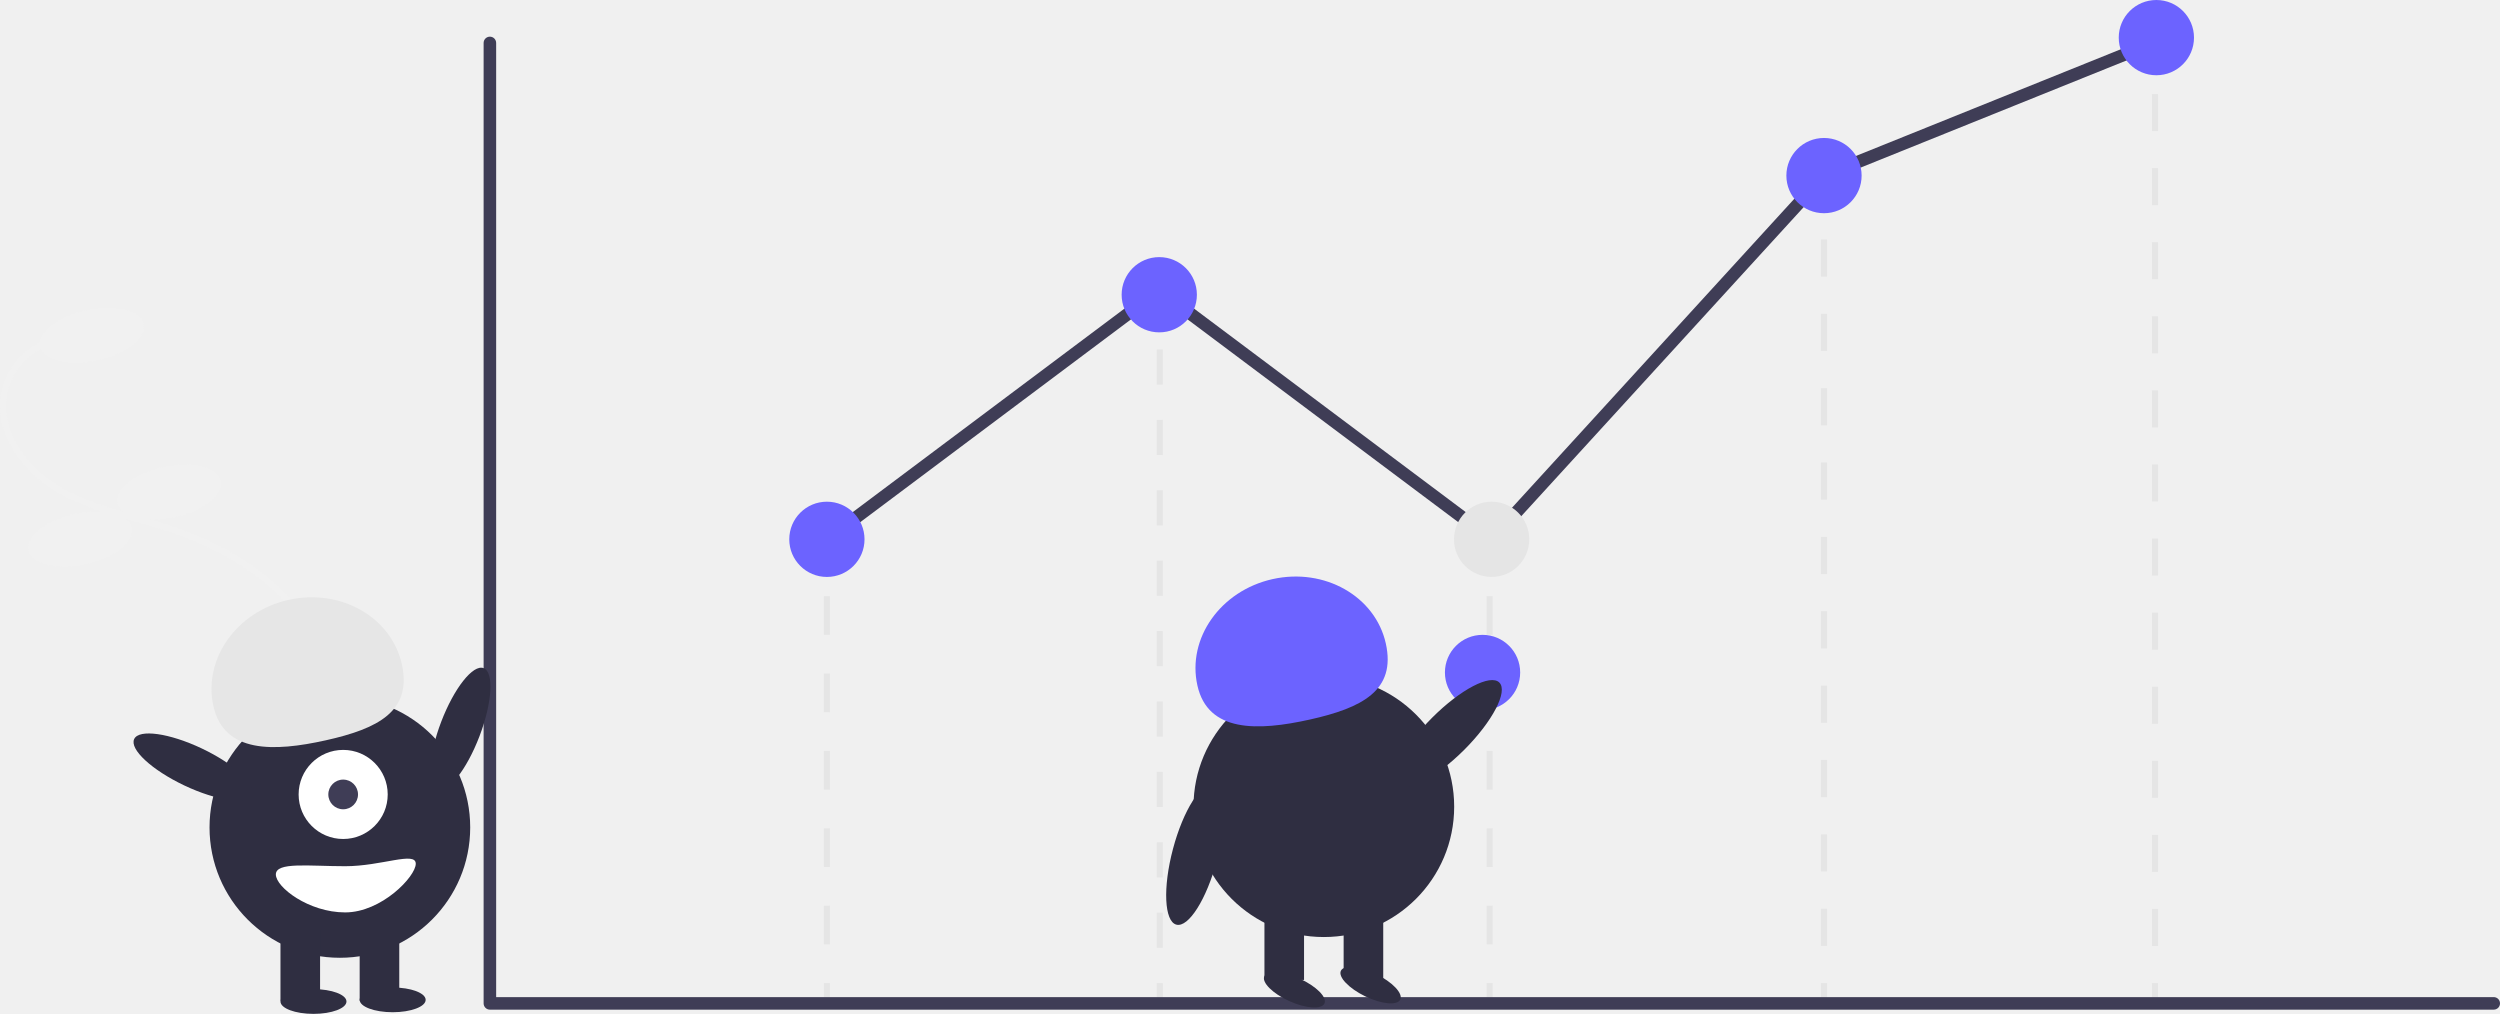
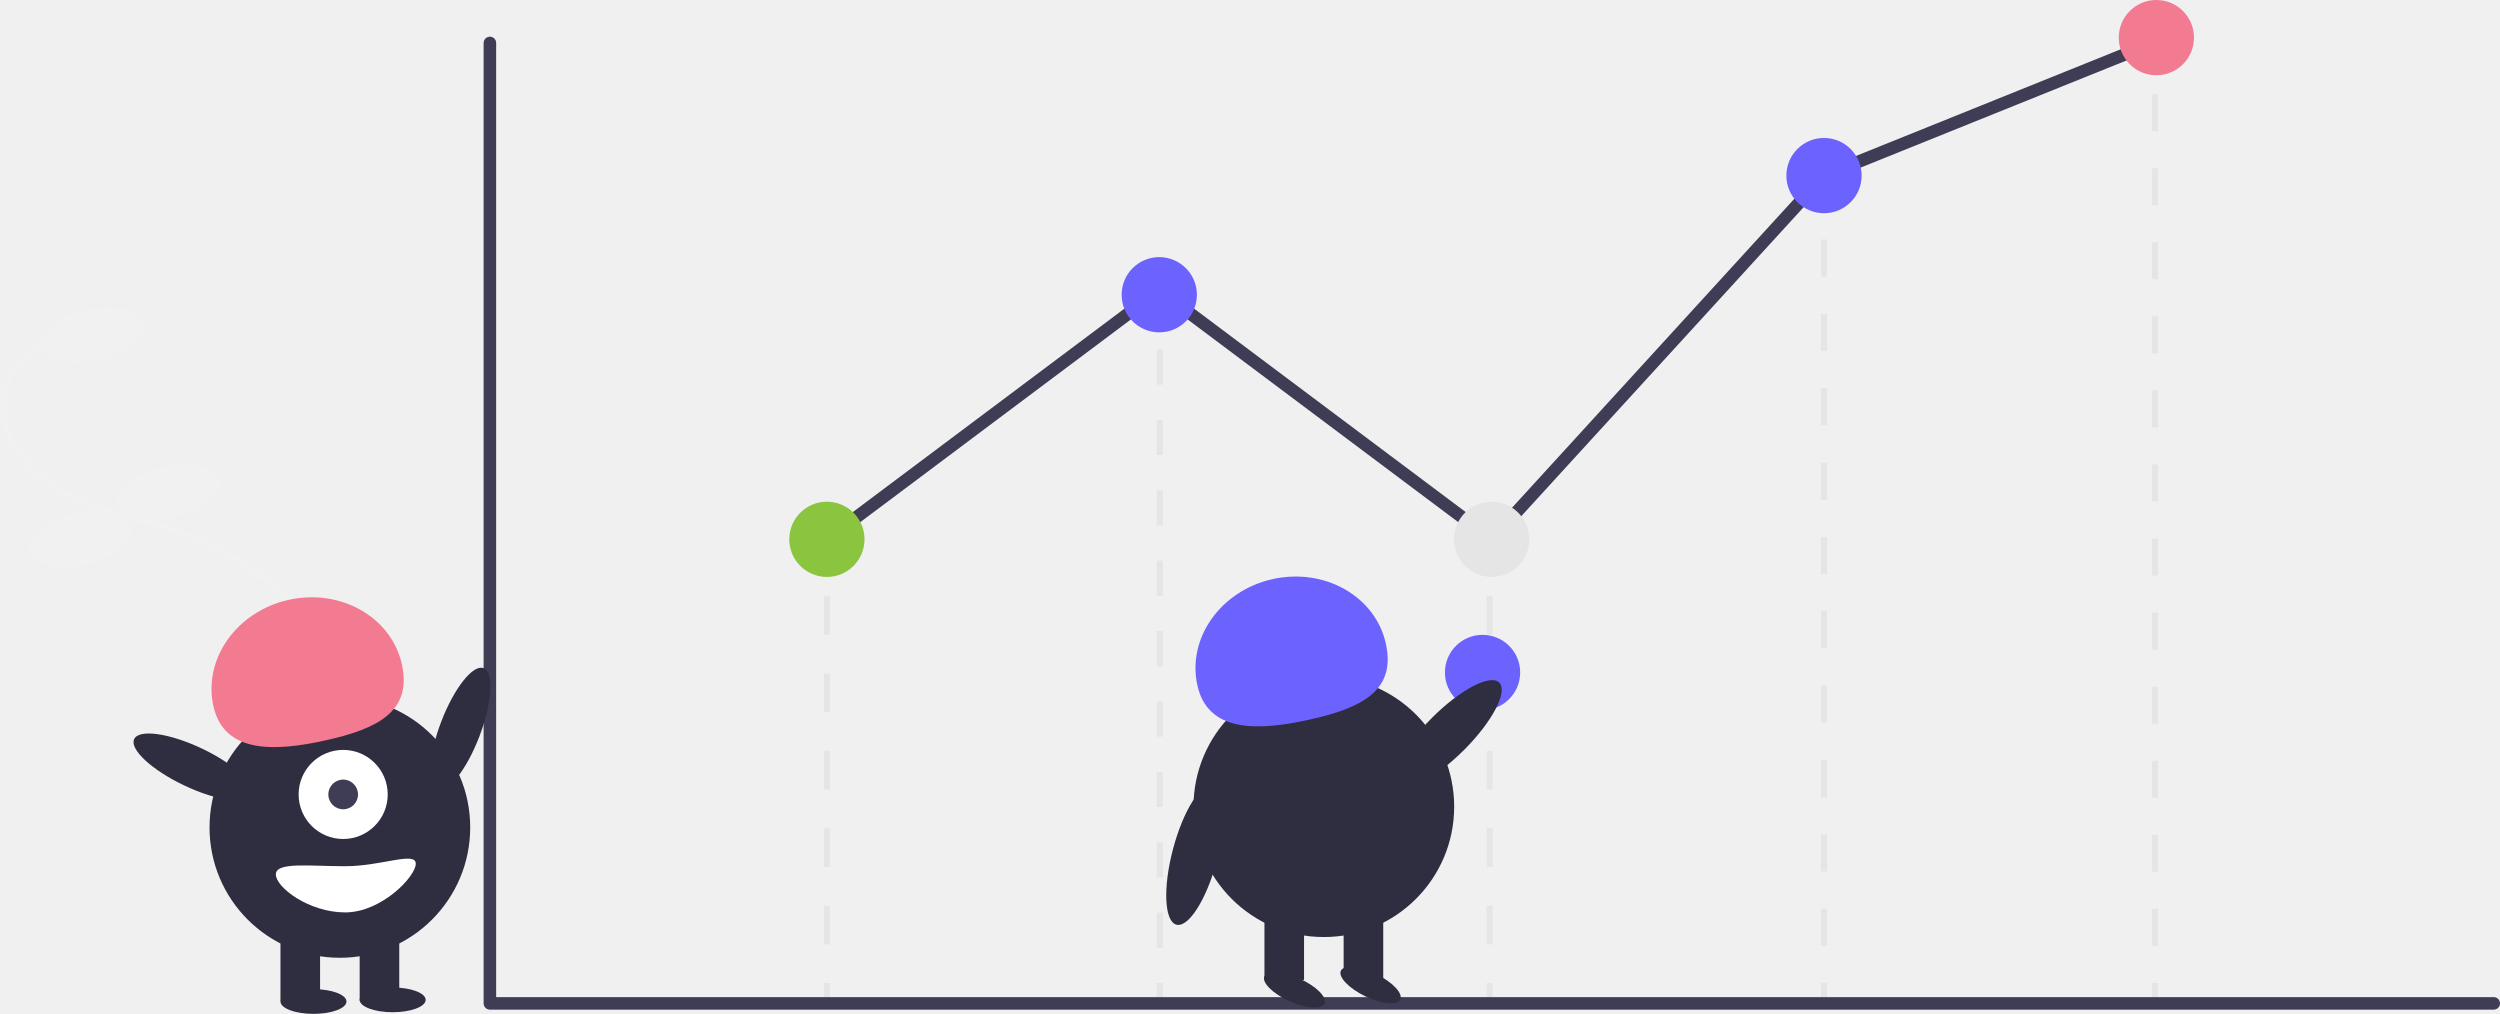
- <svg xmlns="http://www.w3.org/2000/svg" id="b956ec1c-bd7a-448a-8f35-9e7289c73b78" data-name="Layer 1" width="826.063" height="335.01" viewBox="0 0 826.063 335.01">
-   <path d="M266.565,572.513l-1.301-1.518c11.009-9.435,24.711-21.177,29.839-36.697,5.056-15.299,1.253-33.769-9.925-48.202-9.512-12.284-24.201-21.957-42.477-27.974-3.605-1.187-7.348-2.241-10.967-3.261-8.749-2.464-17.796-5.013-25.809-9.671-11.035-6.415-21.059-19.016-18.575-32.706a23.856,23.856,0,0,1,17.156-18.508l.532,1.928a21.861,21.861,0,0,0-15.723,16.951c-2.308,12.722,7.183,24.541,17.615,30.606,7.793,4.53,16.716,7.044,25.346,9.474,3.64,1.025,7.405,2.086,11.051,3.286,18.656,6.142,33.675,16.048,43.432,28.648,11.579,14.952,15.504,34.132,10.243,50.055C291.699,550.974,277.763,562.917,266.565,572.513Z" transform="translate(-186.9683 -282.495)" fill="#f1f1f1" />
-   <ellipse cx="217.327" cy="393.296" rx="17.5" ry="8.5" transform="translate(-265.1243 -227.7288) rotate(-12.19172)" fill="#f1f1f1" />
-   <ellipse cx="242.838" cy="445.076" rx="17.5" ry="8.5" transform="translate(-275.4842 -221.1736) rotate(-12.19172)" fill="#f1f1f1" />
-   <ellipse cx="213.46" cy="460.631" rx="17.5" ry="8.5" transform="translate(-279.4317 -227.0268) rotate(-12.19172)" fill="#f1f1f1" />
-   <rect x="272.226" y="178.204" width="2" height="6" fill="#e5e5e5" />
-   <path d="M461.194,594.539h-2V581.755h2Zm0-25.568h-2V556.187h2Zm0-25.568h-2V530.619h2Zm0-25.568h-2V505.05h2Zm0-25.568h-2V479.483h2Z" transform="translate(-186.9683 -282.495)" fill="#e5e5e5" />
-   <rect x="272.226" y="324.828" width="2" height="6" fill="#e5e5e5" />
-   <rect x="491.226" y="178.204" width="2" height="6" fill="#e5e5e5" />
-   <path d="M680.194,594.539h-2V581.755h2Zm0-25.568h-2V556.187h2Zm0-25.568h-2V530.619h2Zm0-25.568h-2V505.05h2Zm0-25.568h-2V479.483h2Z" transform="translate(-186.9683 -282.495)" fill="#e5e5e5" />
-   <rect x="491.226" y="324.828" width="2" height="6" fill="#e5e5e5" />
-   <rect x="601.695" y="60.828" width="2" height="6" fill="#e5e5e5" />
-   <path d="M790.664,595.037h-2V582.752h2Zm0-24.571h-2V558.18h2Zm0-24.572h-2V533.609h2Zm0-24.571h-2V509.037h2Zm0-24.571h-2V484.466h2Zm0-24.572h-2V459.894h2Zm0-24.571h-2V435.323h2Zm0-24.571h-2V410.752h2Zm0-24.572h-2V386.18h2Zm0-24.571h-2V361.609h2Z" transform="translate(-186.9683 -282.495)" fill="#e5e5e5" />
-   <rect x="601.695" y="324.828" width="2" height="6" fill="#e5e5e5" />
-   <rect x="711.063" y="12.828" width="2" height="6" fill="#e5e5e5" />
-   <path d="M900.032,595.083h-2V582.843h2Zm0-24.48h-2V558.363h2Zm0-24.48h-2V533.883h2Zm0-24.48h-2V509.403h2Zm0-24.48h-2V484.923h2Zm0-24.48h-2V460.443h2Zm0-24.48h-2V435.963h2Zm0-24.48h-2V411.483h2Zm0-24.48h-2V387.003h2Zm0-24.48h-2V362.523h2Zm0-24.48h-2V338.043h2Zm0-24.48h-2V313.563h2Z" transform="translate(-186.9683 -282.495)" fill="#e5e5e5" />
-   <rect x="711.063" y="324.828" width="2" height="6" fill="#e5e5e5" />
-   <rect x="382.226" y="97.828" width="2" height="6" fill="#e5e5e5" />
-   <path d="M571.194,595.692h-2V584.06h2Zm0-23.263h-2V560.797h2Zm0-23.263h-2V537.534h2Zm0-23.263h-2V514.271h2Zm0-23.263h-2V491.008h2Zm0-23.263h-2V467.744h2Zm0-23.263h-2V444.481h2Zm0-23.263h-2V421.218h2Zm0-23.263h-2V397.955h2Z" transform="translate(-186.9683 -282.495)" fill="#e5e5e5" />
-   <rect x="382.226" y="324.828" width="2" height="6" fill="#e5e5e5" />
-   <path d="M1010.96,616.109H348.839a2.072,2.072,0,0,1-2.072-2.072V296.682a2.072,2.072,0,0,1,4.144,0V611.965h660.049a2.072,2.072,0,1,1,0,4.144Z" transform="translate(-186.9683 -282.495)" fill="#3f3d56" />
-   <polygon points="493.134 180.989 383.049 98.534 274.468 179.862 271.983 176.545 383.049 93.355 492.61 175.418 601.484 56.274 601.921 56.097 711.744 11.848 713.293 15.693 603.907 59.765 493.134 180.989" fill="#3f3d56" />
-   <circle cx="273.226" cy="178.204" r="12.433" fill="#6c63ff" />
-   <circle cx="383.049" cy="97.39" r="12.433" fill="#6c63ff" />
-   <circle cx="492.872" cy="178.204" r="12.433" fill="#e5e5e5" />
-   <circle cx="489.872" cy="222.204" r="12.433" fill="#6c63ff" />
-   <circle cx="602.695" cy="58.02" r="12.433" fill="#6c63ff" />
-   <circle cx="712.518" cy="12.433" r="12.433" fill="#6c63ff" />
-   <ellipse cx="339.077" cy="523.38" rx="21.534" ry="6.76" transform="translate(-457.8379 370.7527) rotate(-69.08217)" fill="#2f2e41" />
-   <circle cx="112.301" cy="273.407" r="43.067" fill="#2f2e41" />
-   <rect x="92.676" y="307.207" width="13.084" height="23.442" fill="#2f2e41" />
-   <rect x="118.843" y="307.207" width="13.084" height="23.442" fill="#2f2e41" />
-   <ellipse cx="103.579" cy="330.921" rx="10.903" ry="4.089" fill="#2f2e41" />
-   <ellipse cx="129.746" cy="330.376" rx="10.903" ry="4.089" fill="#2f2e41" />
-   <circle cx="113.391" cy="262.504" r="14.719" fill="#fff" />
-   <circle cx="113.391" cy="262.504" r="4.906" fill="#3f3d56" />
-   <path d="M257.493,515.851c-3.477-15.574,7.639-31.31,24.829-35.149s33.944,5.675,37.422,21.249-7.915,21.318-25.105,25.156S260.97,531.425,257.493,515.851Z" transform="translate(-186.9683 -282.495)" fill="#e6e6e6" />
-   <ellipse cx="250.761" cy="535.919" rx="6.76" ry="21.534" transform="translate(-527.8833 250.3368) rotate(-64.62574)" fill="#2f2e41" />
-   <path d="M278.115,571.439c0,4.215,10.853,12.539,22.897,12.539s23.335-11.867,23.335-16.082-11.292.818-23.335.818S278.115,567.224,278.115,571.439Z" transform="translate(-186.9683 -282.495)" fill="#fff" />
-   <circle cx="437.431" cy="266.554" r="43.067" fill="#2f2e41" />
-   <rect x="417.805" y="300.353" width="13.084" height="23.442" fill="#2f2e41" />
-   <rect x="443.972" y="300.353" width="13.084" height="23.442" fill="#2f2e41" />
-   <ellipse cx="614.676" cy="609.563" rx="4.089" ry="10.903" transform="translate(-380.9887 635.9419) rotate(-65.66457)" fill="#2f2e41" />
-   <ellipse cx="639.844" cy="608.018" rx="4.089" ry="10.903" transform="translate(-373.5444 635.5476) rotate(-64.10219)" fill="#2f2e41" />
-   <path d="M582.622,508.997c-3.477-15.574,7.639-31.31,24.829-35.149s33.944,5.675,37.422,21.249-7.915,21.318-25.105,25.156S586.1,524.571,582.622,508.997Z" transform="translate(-186.9683 -282.495)" fill="#6c63ff" />
-   <ellipse cx="665.503" cy="524.928" rx="23.892" ry="7.501" transform="translate(-363.1885 342.1587) rotate(-45.0221)" fill="#2f2e41" />
-   <ellipse cx="581.797" cy="564.928" rx="23.892" ry="7.501" transform="translate(-300.4362 699.8503) rotate(-75.1366)" fill="#2f2e41" />
+ <svg xmlns="http://www.w3.org/2000/svg" version="1.1" id="b956ec1c-bd7a-448a-8f35-9e7289c73b78" x="0px" y="0px" width="826.062px" height="335.01px" viewBox="0 0 826.062 335.01" enable-background="new 0 0 826.062 335.01" xml:space="preserve">
+   <path fill="#F1F1F1" d="M79.597,290.018l-1.302-1.519c11.01-9.435,24.711-21.177,29.84-36.696  c5.055-15.299,1.252-33.769-9.925-48.202c-9.513-12.283-24.201-21.956-42.478-27.974c-3.604-1.187-7.348-2.24-10.967-3.261  c-8.749-2.464-17.797-5.013-25.809-9.67C7.922,156.281-2.101,143.68,0.382,129.99c1.72-8.937,8.375-16.116,17.156-18.508  l0.531,1.928c-8.044,2.19-14.143,8.765-15.723,16.951c-2.308,12.722,7.184,24.541,17.615,30.605  c7.793,4.53,16.717,7.044,25.346,9.475c3.641,1.025,7.404,2.086,11.051,3.286c18.656,6.143,33.675,16.049,43.433,28.648  c11.579,14.952,15.504,34.132,10.242,50.055C104.731,268.479,90.794,280.422,79.597,290.018z" />
+   <ellipse transform="matrix(-0.2112 -0.9774 0.9774 -0.2112 -71.5323 163.8726)" fill="#F1F1F1" cx="30.359" cy="110.801" rx="8.5" ry="17.5" />
+   <ellipse transform="matrix(-0.2112 -0.9774 0.9774 -0.2112 -91.247 251.5229)" fill="#F1F1F1" cx="55.869" cy="162.581" rx="8.5" ry="17.5" />
+   <ellipse transform="matrix(-0.2112 -0.9775 0.9775 -0.2112 -142.0339 241.6454)" fill="#F1F1F1" cx="26.491" cy="178.136" rx="8.5" ry="17.5" />
+   <rect x="272.226" y="178.204" fill="#E5E5E5" width="2" height="6" />
+   <path fill="#E5E5E5" d="M274.226,312.043h-2V299.26h2V312.043z M274.226,286.476h-2v-12.784h2V286.476z M274.226,260.907h-2v-12.783  h2V260.907z M274.226,235.34h-2v-12.784h2V235.34z M274.226,209.772h-2v-12.784h2V209.772z" />
+   <rect x="272.226" y="324.827" fill="#E5E5E5" width="2" height="6" />
+   <rect x="491.225" y="178.204" fill="#E5E5E5" width="2" height="6" />
+   <path fill="#E5E5E5" d="M493.225,312.043h-2V299.26h2V312.043z M493.225,286.476h-2v-12.784h2V286.476z M493.225,260.907h-2v-12.783  h2V260.907z M493.225,235.34h-2v-12.784h2V235.34z M493.225,209.772h-2v-12.784h2V209.772z" />
+   <rect x="491.225" y="324.827" fill="#E5E5E5" width="2" height="6" />
+   <rect x="601.696" y="60.828" fill="#E5E5E5" width="2" height="6" />
+   <path fill="#E5E5E5" d="M603.696,312.542h-2v-12.285h2V312.542z M603.696,287.971h-2v-12.286h2V287.971z M603.696,263.4h-2v-12.286  h2V263.4z M603.696,238.828h-2v-12.286h2V238.828z M603.696,214.257h-2v-12.286h2V214.257z M603.696,189.685h-2V177.4h2V189.685z   M603.696,165.114h-2v-12.285h2V165.114z M603.696,140.542h-2v-12.285h2V140.542z M603.696,115.971h-2v-12.286h2V115.971z   M603.696,91.4h-2V79.114h2V91.4z" />
+   <rect x="601.696" y="324.827" fill="#E5E5E5" width="2" height="6" />
+   <rect x="711.063" y="12.828" fill="#E5E5E5" width="2" height="6" />
+   <path fill="#E5E5E5" d="M713.063,312.588h-2v-12.24h2V312.588z M713.063,288.109h-2v-12.24h2V288.109z M713.063,263.628h-2v-12.24h2  V263.628z M713.063,239.149h-2v-12.24h2V239.149z M713.063,214.668h-2v-12.24h2V214.668z M713.063,190.188h-2v-12.239h2V190.188z   M713.063,165.708h-2v-12.24h2V165.708z M713.063,141.228h-2v-12.239h2V141.228z M713.063,116.748h-2v-12.24h2V116.748z   M713.063,92.268h-2V80.029h2V92.268z M713.063,67.788h-2v-12.24h2V67.788z M713.063,43.308h-2V31.069h2V43.308z" />
+   <rect x="711.063" y="324.827" fill="#E5E5E5" width="2" height="6" />
+   <rect x="382.226" y="97.828" fill="#E5E5E5" width="2" height="6" />
+   <path fill="#E5E5E5" d="M384.226,313.197h-2v-11.631h2V313.197z M384.226,289.934h-2v-11.632h2V289.934z M384.226,266.67h-2v-11.631  h2V266.67z M384.226,243.407h-2v-11.632h2V243.407z M384.226,220.144h-2v-11.631h2V220.144z M384.226,196.881h-2v-11.632h2V196.881z   M384.226,173.617h-2v-11.631h2V173.617z M384.226,150.355h-2v-11.632h2V150.355z M384.226,127.091h-2V115.46h2V127.091z" />
+   <rect x="382.226" y="324.827" fill="#E5E5E5" width="2" height="6" />
+   <path fill="#3F3D56" d="M823.991,333.614H161.87c-1.145,0-2.072-0.928-2.072-2.072V14.187c0.004-1.144,0.935-2.068,2.079-2.064  c1.14,0.004,2.062,0.926,2.065,2.064v315.282h660.049c1.144,0,2.071,0.928,2.071,2.072S825.135,333.614,823.991,333.614  L823.991,333.614L823.991,333.614z" />
+   <polygon fill="#3F3D56" points="493.134,180.989 383.049,98.534 274.468,179.862 271.983,176.545 383.049,93.355 492.61,175.418   601.484,56.274 601.921,56.097 711.743,11.848 713.293,15.693 603.906,59.765 " />
+   <circle fill="#8BC53F" cx="273.226" cy="178.204" r="12.433" />
+   <circle fill="#6C63FF" cx="383.049" cy="97.39" r="12.433" />
+   <circle fill="#E5E5E5" cx="492.871" cy="178.204" r="12.433" />
+   <circle fill="#6C63FF" cx="489.871" cy="222.204" r="12.433" />
+   <circle fill="#6C63FF" cx="602.696" cy="58.02" r="12.433" />
+   <circle fill="#F27B91" cx="712.518" cy="12.433" r="12.433" />
+   <ellipse transform="matrix(-0.9341 -0.357 0.357 -0.9341 208.1867 520.2028)" fill="#2F2E41" cx="152.109" cy="240.885" rx="6.76" ry="21.534" />
+   <circle fill="#2F2E41" cx="112.301" cy="273.407" r="43.067" />
+   <rect x="92.675" y="307.207" fill="#2F2E41" width="13.084" height="23.441" />
+   <rect x="118.843" y="307.207" fill="#2F2E41" width="13.084" height="23.441" />
+   <ellipse fill="#2F2E41" cx="103.578" cy="330.921" rx="10.903" ry="4.089" />
+   <ellipse fill="#2F2E41" cx="129.746" cy="330.376" rx="10.903" ry="4.089" />
+   <circle fill="#FFFFFF" cx="113.392" cy="262.505" r="14.719" />
+   <circle fill="#3F3D56" cx="113.392" cy="262.504" r="4.906" />
+   <path fill="#F27B91" d="M70.525,233.356c-3.478-15.573,7.639-31.311,24.828-35.148c17.19-3.839,33.944,5.675,37.422,21.249  c3.478,15.573-7.915,21.317-25.104,25.155C90.48,248.45,74.002,248.93,70.525,233.356z" />
+   <ellipse transform="matrix(-0.9035 -0.4285 0.4285 -0.9035 12.8343 509.7374)" fill="#2F2E41" cx="63.793" cy="253.424" rx="21.533" ry="6.76" />
+   <path fill="#FFFFFF" d="M91.147,288.945c0,4.215,10.854,12.538,22.896,12.538s23.335-11.867,23.335-16.082  s-11.292,0.818-23.335,0.818S91.147,284.729,91.147,288.945z" />
+   <circle fill="#2F2E41" cx="437.43" cy="266.553" r="43.067" />
+   <rect x="417.805" y="300.354" fill="#2F2E41" width="13.084" height="23.441" />
+   <rect x="443.972" y="300.354" fill="#2F2E41" width="13.084" height="23.441" />
+   <ellipse transform="matrix(-0.9111 -0.4121 0.4121 -0.9111 682.6217 801.3313)" fill="#2F2E41" cx="427.708" cy="327.068" rx="10.903" ry="4.089" />
+   <ellipse transform="matrix(-0.8996 -0.4368 0.4368 -0.8996 718.0892 816.1575)" fill="#2F2E41" cx="452.876" cy="325.522" rx="10.903" ry="4.089" />
+   <path fill="#6C63FF" d="M395.654,226.502c-3.478-15.573,7.639-31.311,24.829-35.148c17.189-3.839,33.943,5.675,37.421,21.249  c3.478,15.573-7.914,21.317-25.104,25.155C415.61,241.597,399.131,242.076,395.654,226.502z" />
+   <ellipse transform="matrix(-0.7074 -0.7068 0.7068 -0.7074 645.6712 752.1721)" fill="#2F2E41" cx="478.534" cy="242.433" rx="7.501" ry="23.892" />
+   <ellipse transform="matrix(-0.9665 -0.2565 0.2565 -0.9665 704.0062 656.6888)" fill="#2F2E41" cx="394.829" cy="282.433" rx="7.5" ry="23.893" />
</svg>
